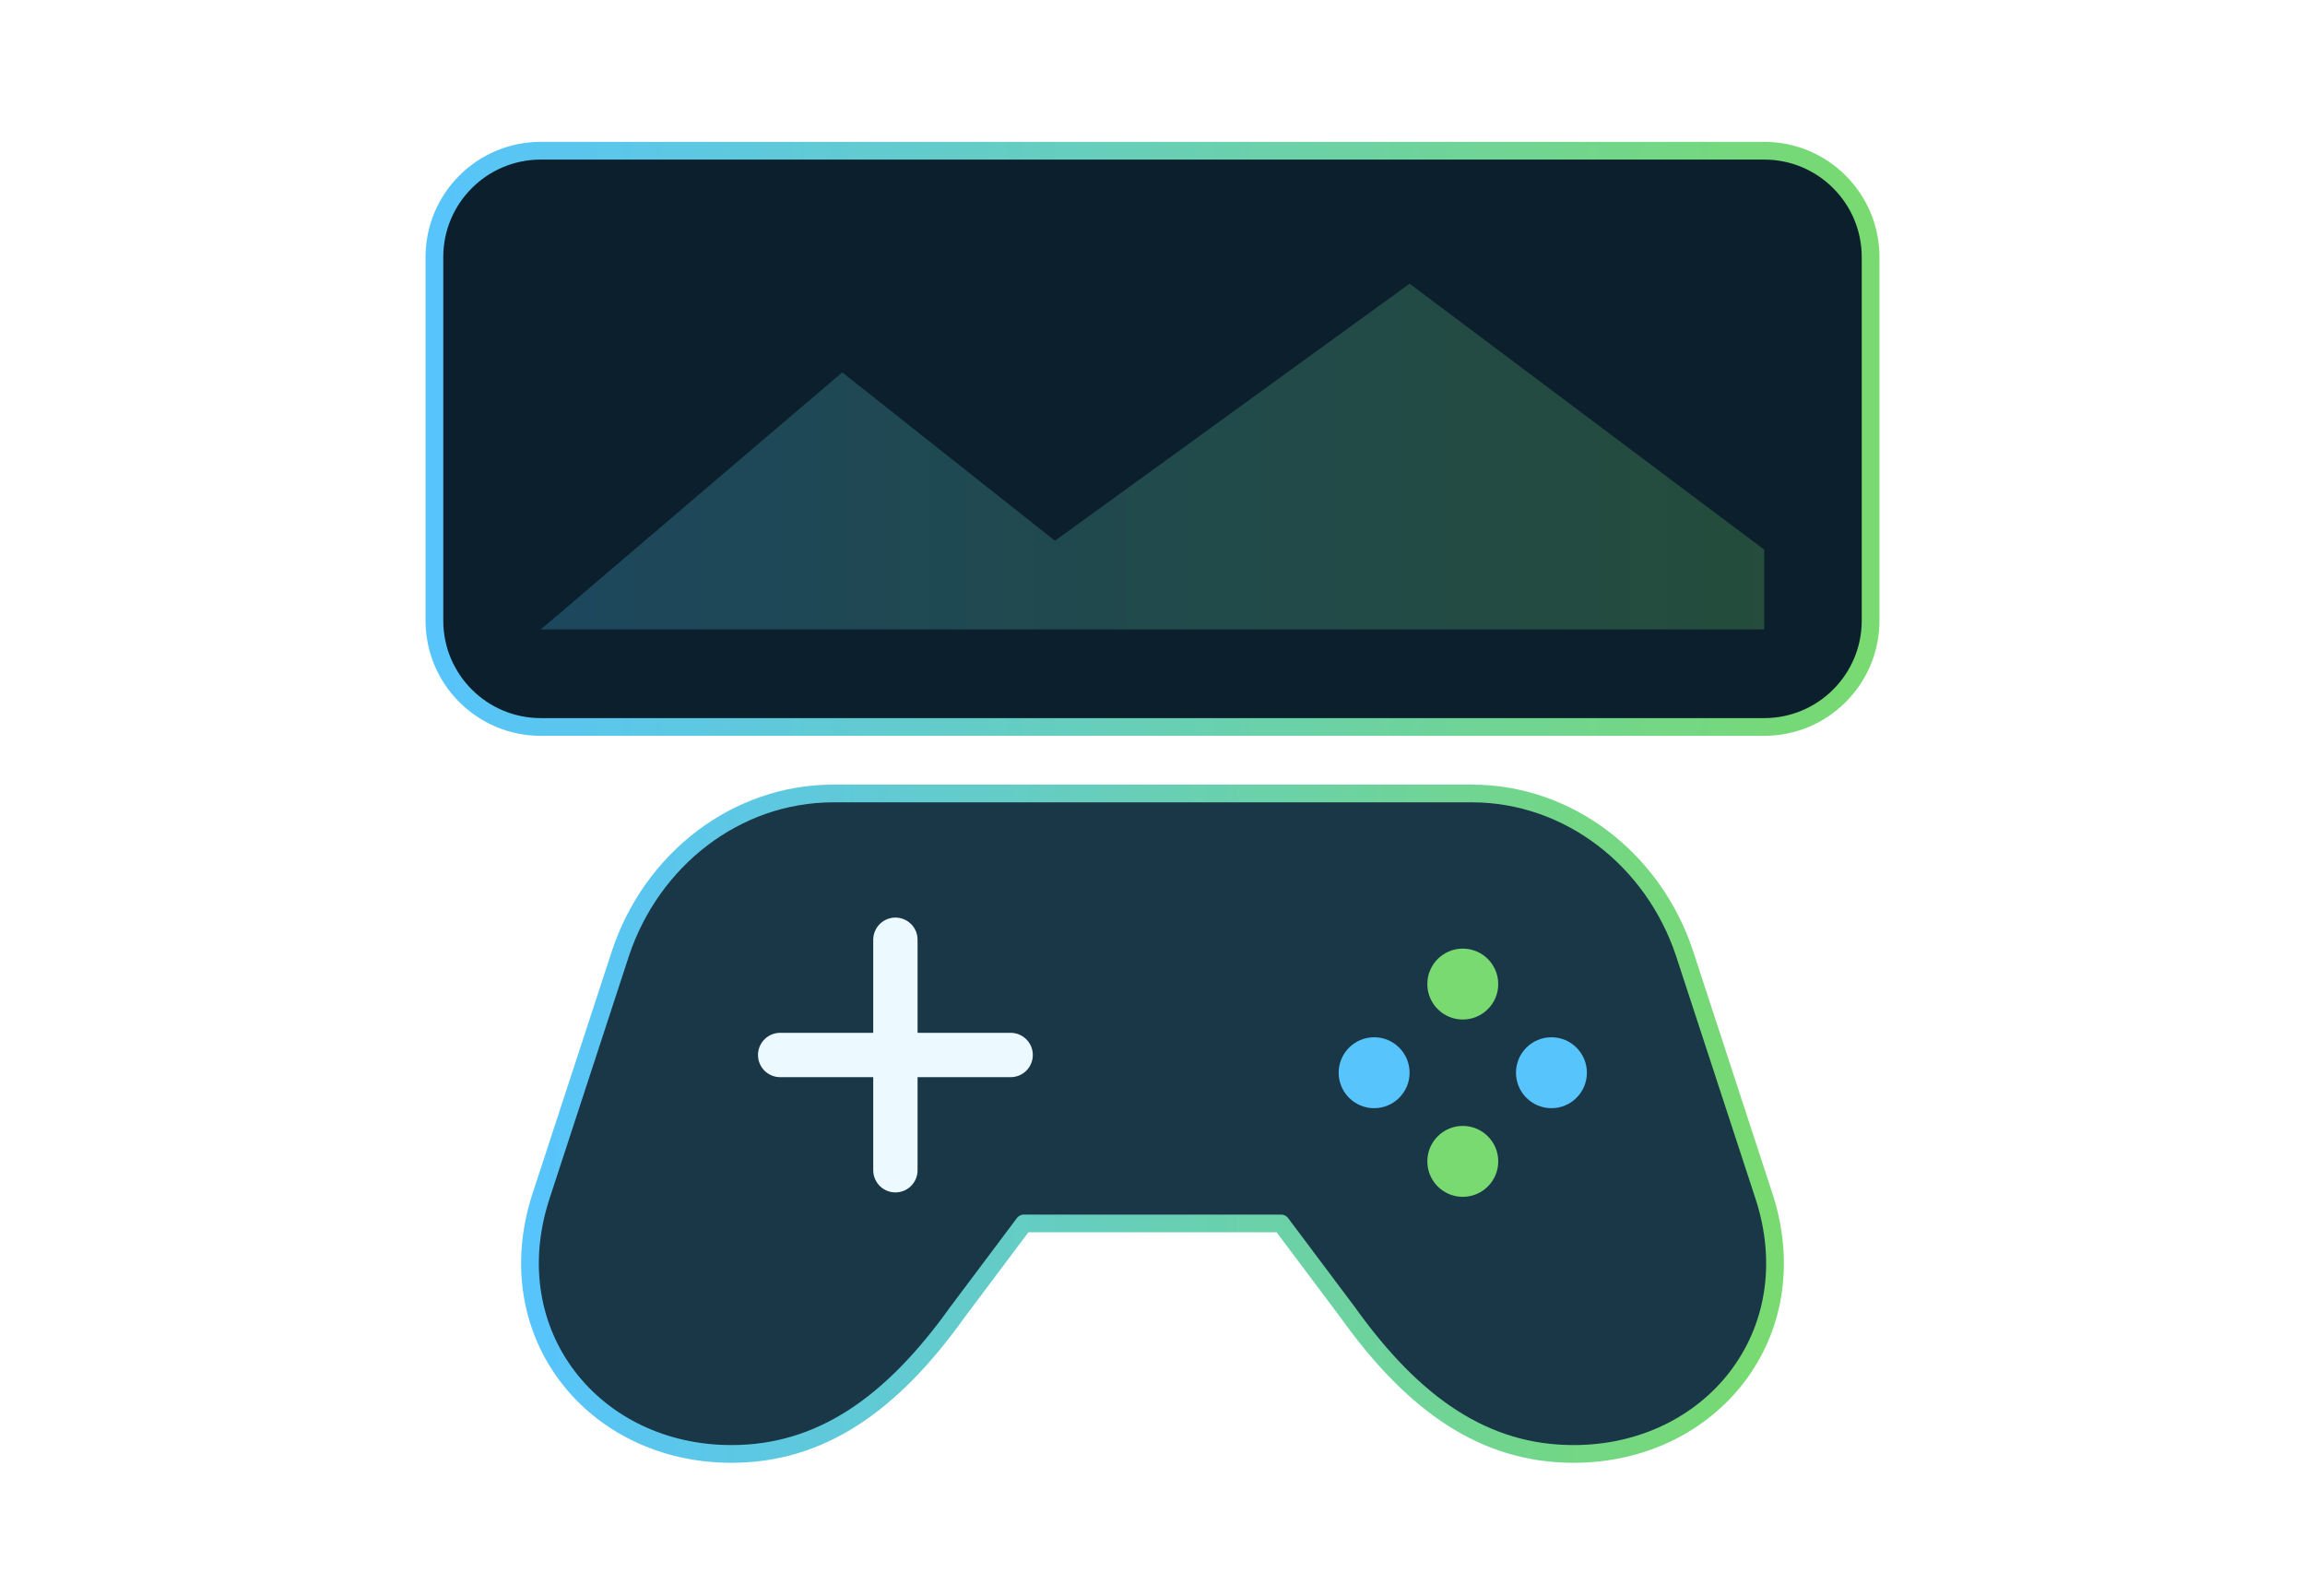
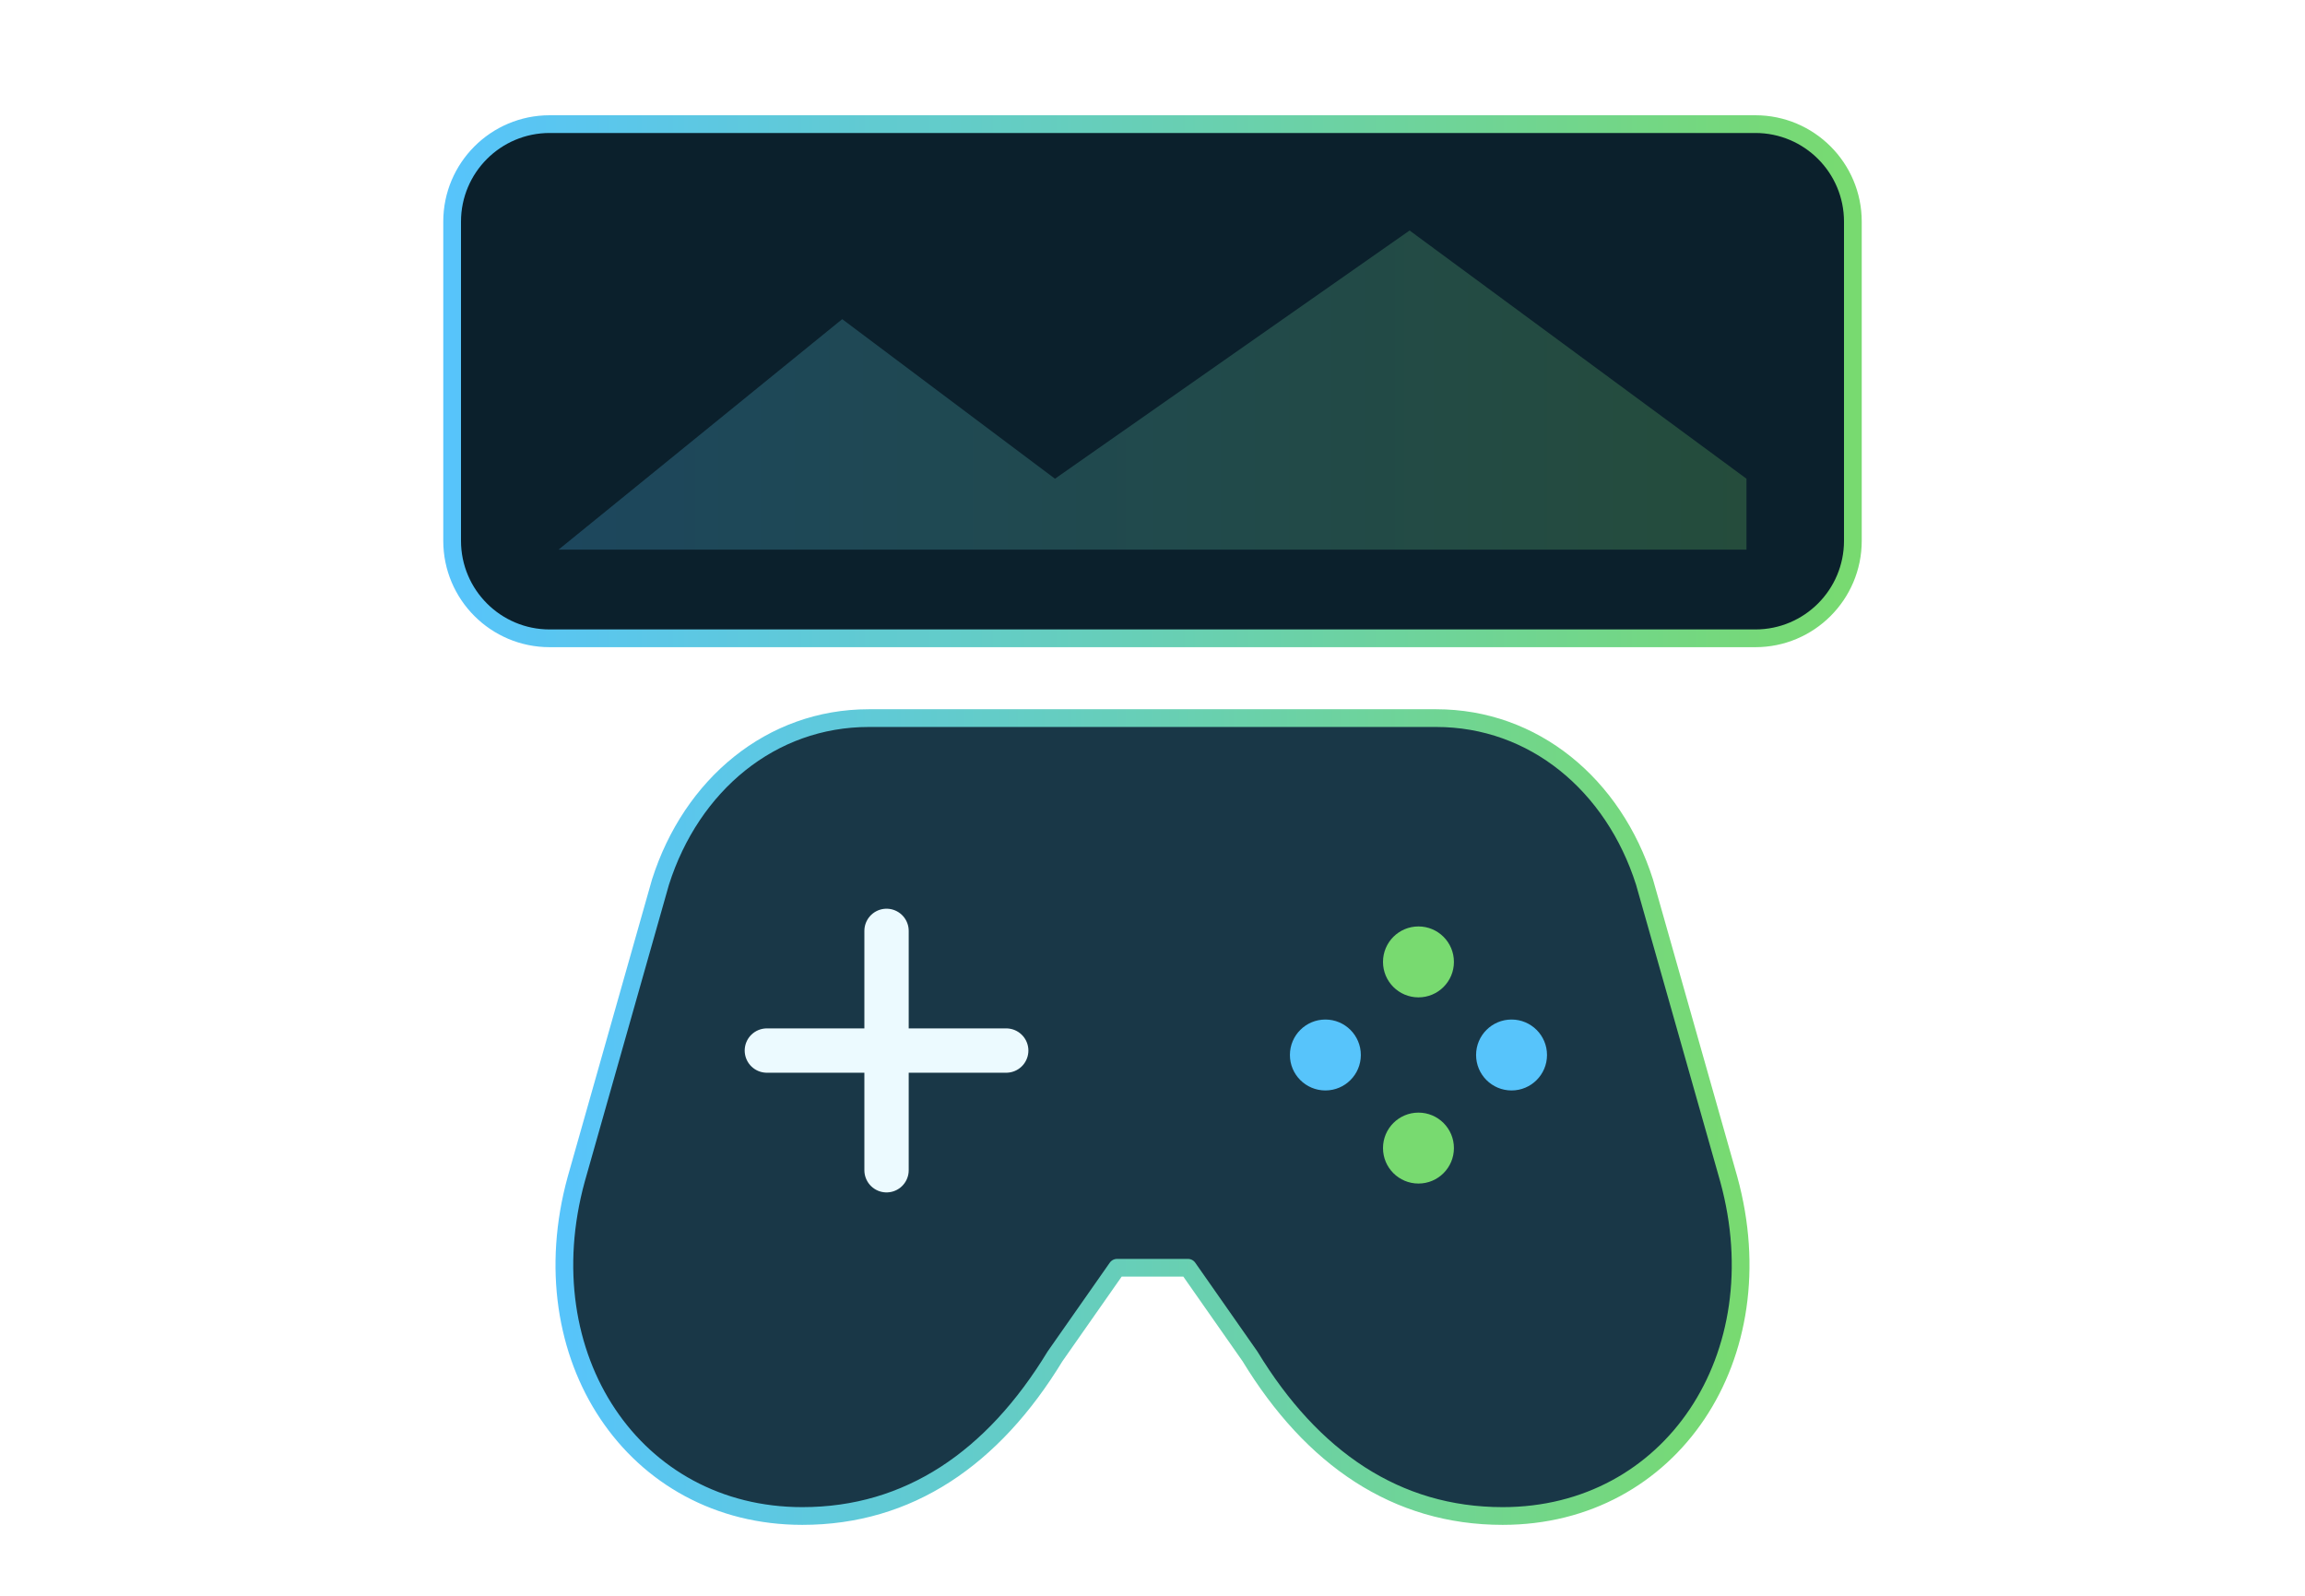
<svg xmlns="http://www.w3.org/2000/svg" viewBox="0 0 520 360" role="img" aria-labelledby="title desc">
  <defs>
    <linearGradient id="g" x1="0" x2="1">
      <stop stop-color="#57c4fb" />
      <stop offset="1" stop-color="#78da70" />
    </linearGradient>
  </defs>
-   <rect id="gaming-display" x="98" y="34" width="324" height="130" rx="24" fill="#0b202c" stroke="url(#g)" stroke-width="4" />
-   <path id="gaming-scene" d="M122 142 190 84l48 38 80-58 80 60v18H122z" fill="url(#g)" opacity=".24" />
-   <path id="controller" data-left="120" data-right="400" data-top="179" data-bottom="328" d="M188 179h144c22 0 41 15 48 36l18 55c10 31-12 58-43 58-20 0-36-11-51-32l-15-20h-58l-15 20c-15 21-31 32-51 32-31 0-53-27-43-58l18-55c7-21 26-36 48-36z" fill="#193747" stroke="url(#g)" stroke-width="4" stroke-linejoin="round" />
-   <path id="direction-pad" d="M202 212v52m-26-26h52" stroke="#ecfaff" stroke-width="10" stroke-linecap="round" />
-   <circle cx="330" cy="222" r="8" fill="#78da70" />
-   <circle cx="350" cy="242" r="8" fill="#57c4fb" />
-   <circle cx="310" cy="242" r="8" fill="#57c4fb" />
-   <circle cx="330" cy="262" r="8" fill="#78da70" />
+   <rect id="gaming-display" x="102" y="28" width="316" height="116" rx="22" fill="#0b202c" stroke="url(#g)" stroke-width="4" />
+   <path id="gaming-scene" d="M126 124 190 72l48 36 80-56 76 56v16H126z" fill="url(#g)" opacity=".24" />
+   <path id="controller" data-left="119" data-right="401" data-top="162" data-bottom="342" d="M196 162h128c22 0 40 15 47 37l19 67c11 40-13 76-51 76-24 0-43-13-57-36l-14-20h-16l-14 20c-14 23-33 36-57 36-38 0-62-36-51-76l19-67c7-22 25-37 47-37z" fill="#193747" stroke="url(#g)" stroke-width="4" stroke-linejoin="round" />
+   <path id="direction-pad" d="M200 210v54m-27-27h54" stroke="#ecfaff" stroke-width="10" stroke-linecap="round" />
+   <circle cx="320" cy="217" r="8" fill="#78da70" />
+   <circle cx="341" cy="238" r="8" fill="#57c4fb" />
+   <circle cx="299" cy="238" r="8" fill="#57c4fb" />
+   <circle cx="320" cy="259" r="8" fill="#78da70" />
</svg>
